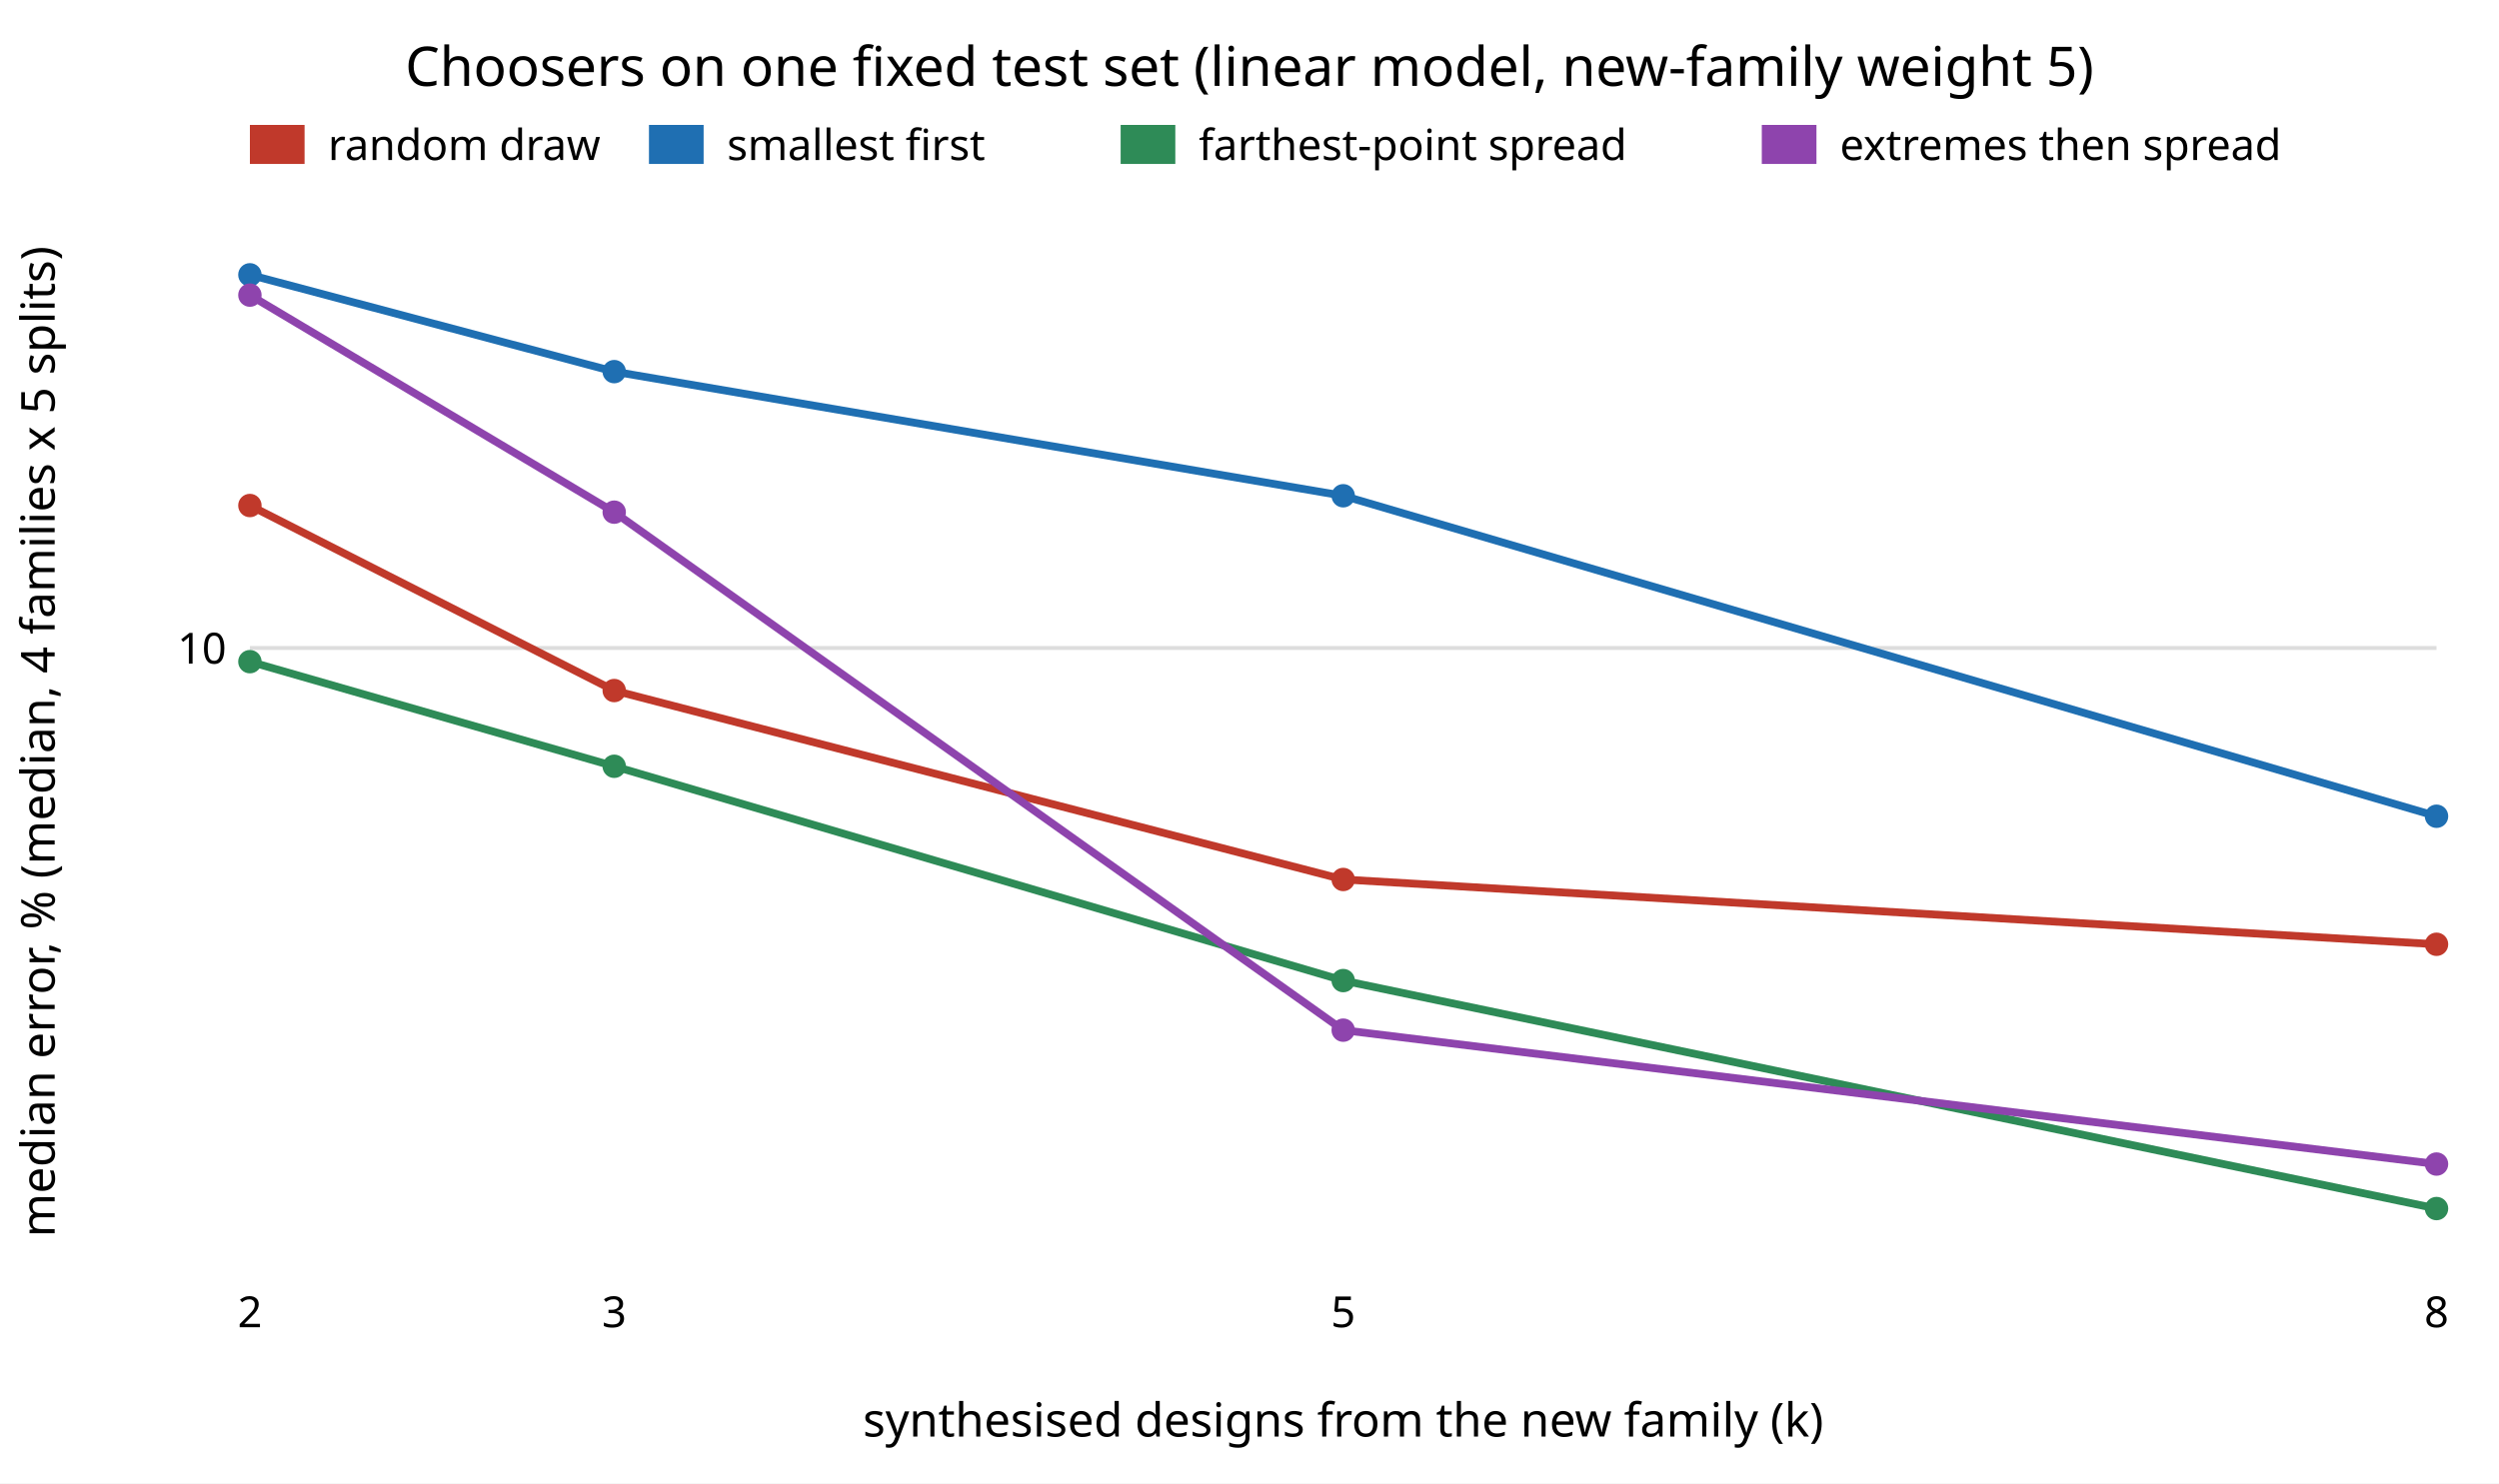
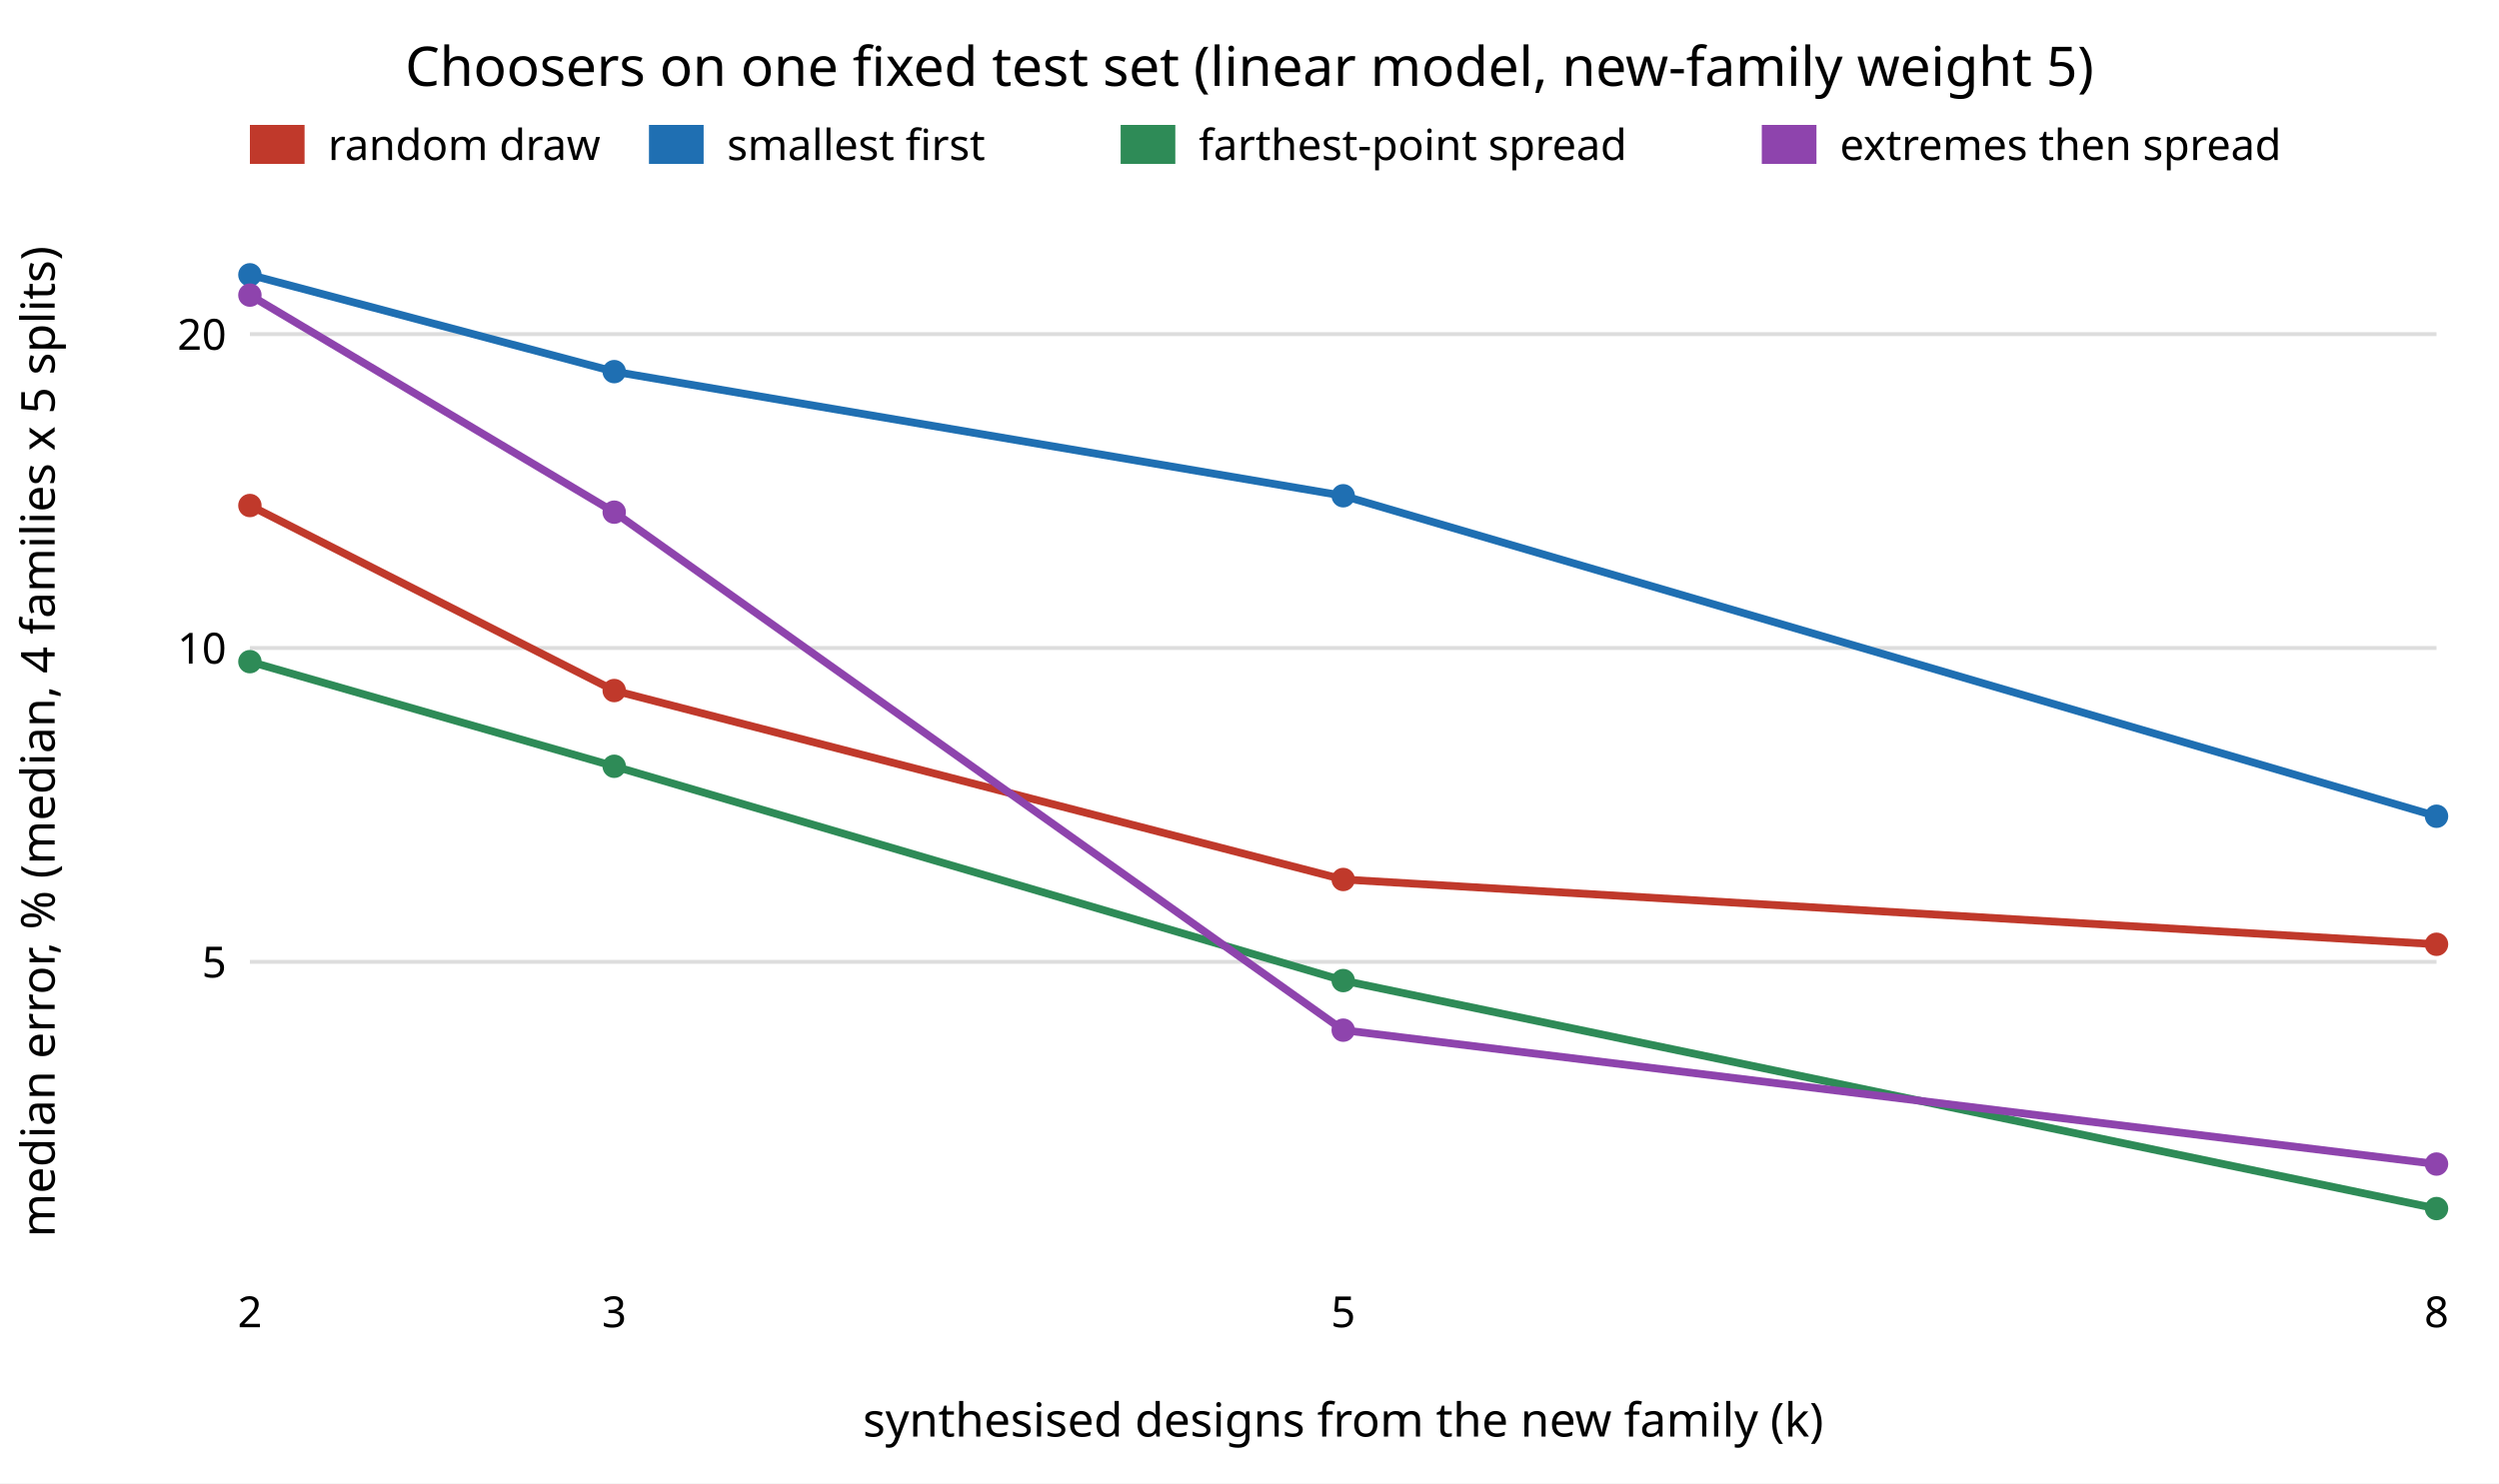
<svg xmlns="http://www.w3.org/2000/svg" viewBox="0 0 640 380" role="img" aria-label="Line plot of median absolute percentage error against the number of synthesised designs from the new family, for four ways of choosing them; the farthest-point spread is lowest or tied-lowest at every k and choosing the smallest designs is worst at most k">
  <rect width="640" height="380" fill="#fff" />
  <text x="320.0" y="22" text-anchor="middle" font-family="sans-serif" font-size="14">Choosers on one fixed test set (linear model, new-family weight 5)</text>
+   <line x1="64" x2="624" y1="246.4" y2="246.4" stroke="#ddd" />
+   <text x="58" y="250.4" text-anchor="end" font-family="sans-serif" font-size="11">5</text>
  <line x1="64" x2="624" y1="166.0" y2="166.0" stroke="#ddd" />
  <text x="58" y="170.0" text-anchor="end" font-family="sans-serif" font-size="11">10</text>
+   <line x1="64" x2="624" y1="85.6" y2="85.6" stroke="#ddd" />
+   <text x="58" y="89.6" text-anchor="end" font-family="sans-serif" font-size="11">20</text>
  <text x="64.0" y="340" text-anchor="middle" font-family="sans-serif" font-size="11">2</text>
  <text x="157.3" y="340" text-anchor="middle" font-family="sans-serif" font-size="11">3</text>
  <text x="344.0" y="340" text-anchor="middle" font-family="sans-serif" font-size="11">5</text>
  <text x="624.0" y="340" text-anchor="middle" font-family="sans-serif" font-size="11">8</text>
  <text x="344.0" y="368" text-anchor="middle" font-family="sans-serif" font-size="12">synthesised designs from the new family (k)</text>
  <text x="14" y="190.0" text-anchor="middle" font-family="sans-serif" font-size="12" transform="rotate(-90 14 190.0)">median error, % (median, 4 families x 5 splits)</text>
  <polyline points="64.0,129.5 157.3,176.9 344.0,225.3 624.0,241.9" fill="none" stroke="#c0392b" stroke-width="2" />
  <circle cx="64.0" cy="129.5" r="3" fill="#c0392b" />
  <circle cx="157.3" cy="176.9" r="3" fill="#c0392b" />
  <circle cx="344.0" cy="225.3" r="3" fill="#c0392b" />
  <circle cx="624.0" cy="241.9" r="3" fill="#c0392b" />
  <rect x="64" y="32" width="14" height="10" fill="#c0392b" />
  <text x="84" y="41" font-family="sans-serif" font-size="11">random draw</text>
  <polyline points="64.0,70.4 157.3,95.2 344.0,127.0 624.0,209.1" fill="none" stroke="#1f6fb2" stroke-width="2" />
  <circle cx="64.0" cy="70.4" r="3" fill="#1f6fb2" />
  <circle cx="157.3" cy="95.2" r="3" fill="#1f6fb2" />
  <circle cx="344.0" cy="127.0" r="3" fill="#1f6fb2" />
  <circle cx="624.0" cy="209.1" r="3" fill="#1f6fb2" />
  <rect x="166.2" y="32" width="14" height="10" fill="#1f6fb2" />
  <text x="186.2" y="41" font-family="sans-serif" font-size="11">smallest first</text>
  <polyline points="64.0,169.5 157.3,196.3 344.0,251.2 624.0,309.6" fill="none" stroke="#2e8b57" stroke-width="2" />
  <circle cx="64.0" cy="169.5" r="3" fill="#2e8b57" />
  <circle cx="157.3" cy="196.3" r="3" fill="#2e8b57" />
  <circle cx="344.0" cy="251.2" r="3" fill="#2e8b57" />
  <circle cx="624.0" cy="309.6" r="3" fill="#2e8b57" />
  <rect x="287" y="32" width="14" height="10" fill="#2e8b57" />
  <text x="307" y="41" font-family="sans-serif" font-size="11">farthest-point spread</text>
  <polyline points="64.0,75.6 157.3,131.2 344.0,263.9 624.0,298.2" fill="none" stroke="#8e44ad" stroke-width="2" />
  <circle cx="64.0" cy="75.6" r="3" fill="#8e44ad" />
  <circle cx="157.3" cy="131.2" r="3" fill="#8e44ad" />
  <circle cx="344.0" cy="263.9" r="3" fill="#8e44ad" />
  <circle cx="624.0" cy="298.2" r="3" fill="#8e44ad" />
  <rect x="451.2" y="32" width="14" height="10" fill="#8e44ad" />
  <text x="471.2" y="41" font-family="sans-serif" font-size="11">extremes then spread</text>
</svg>
